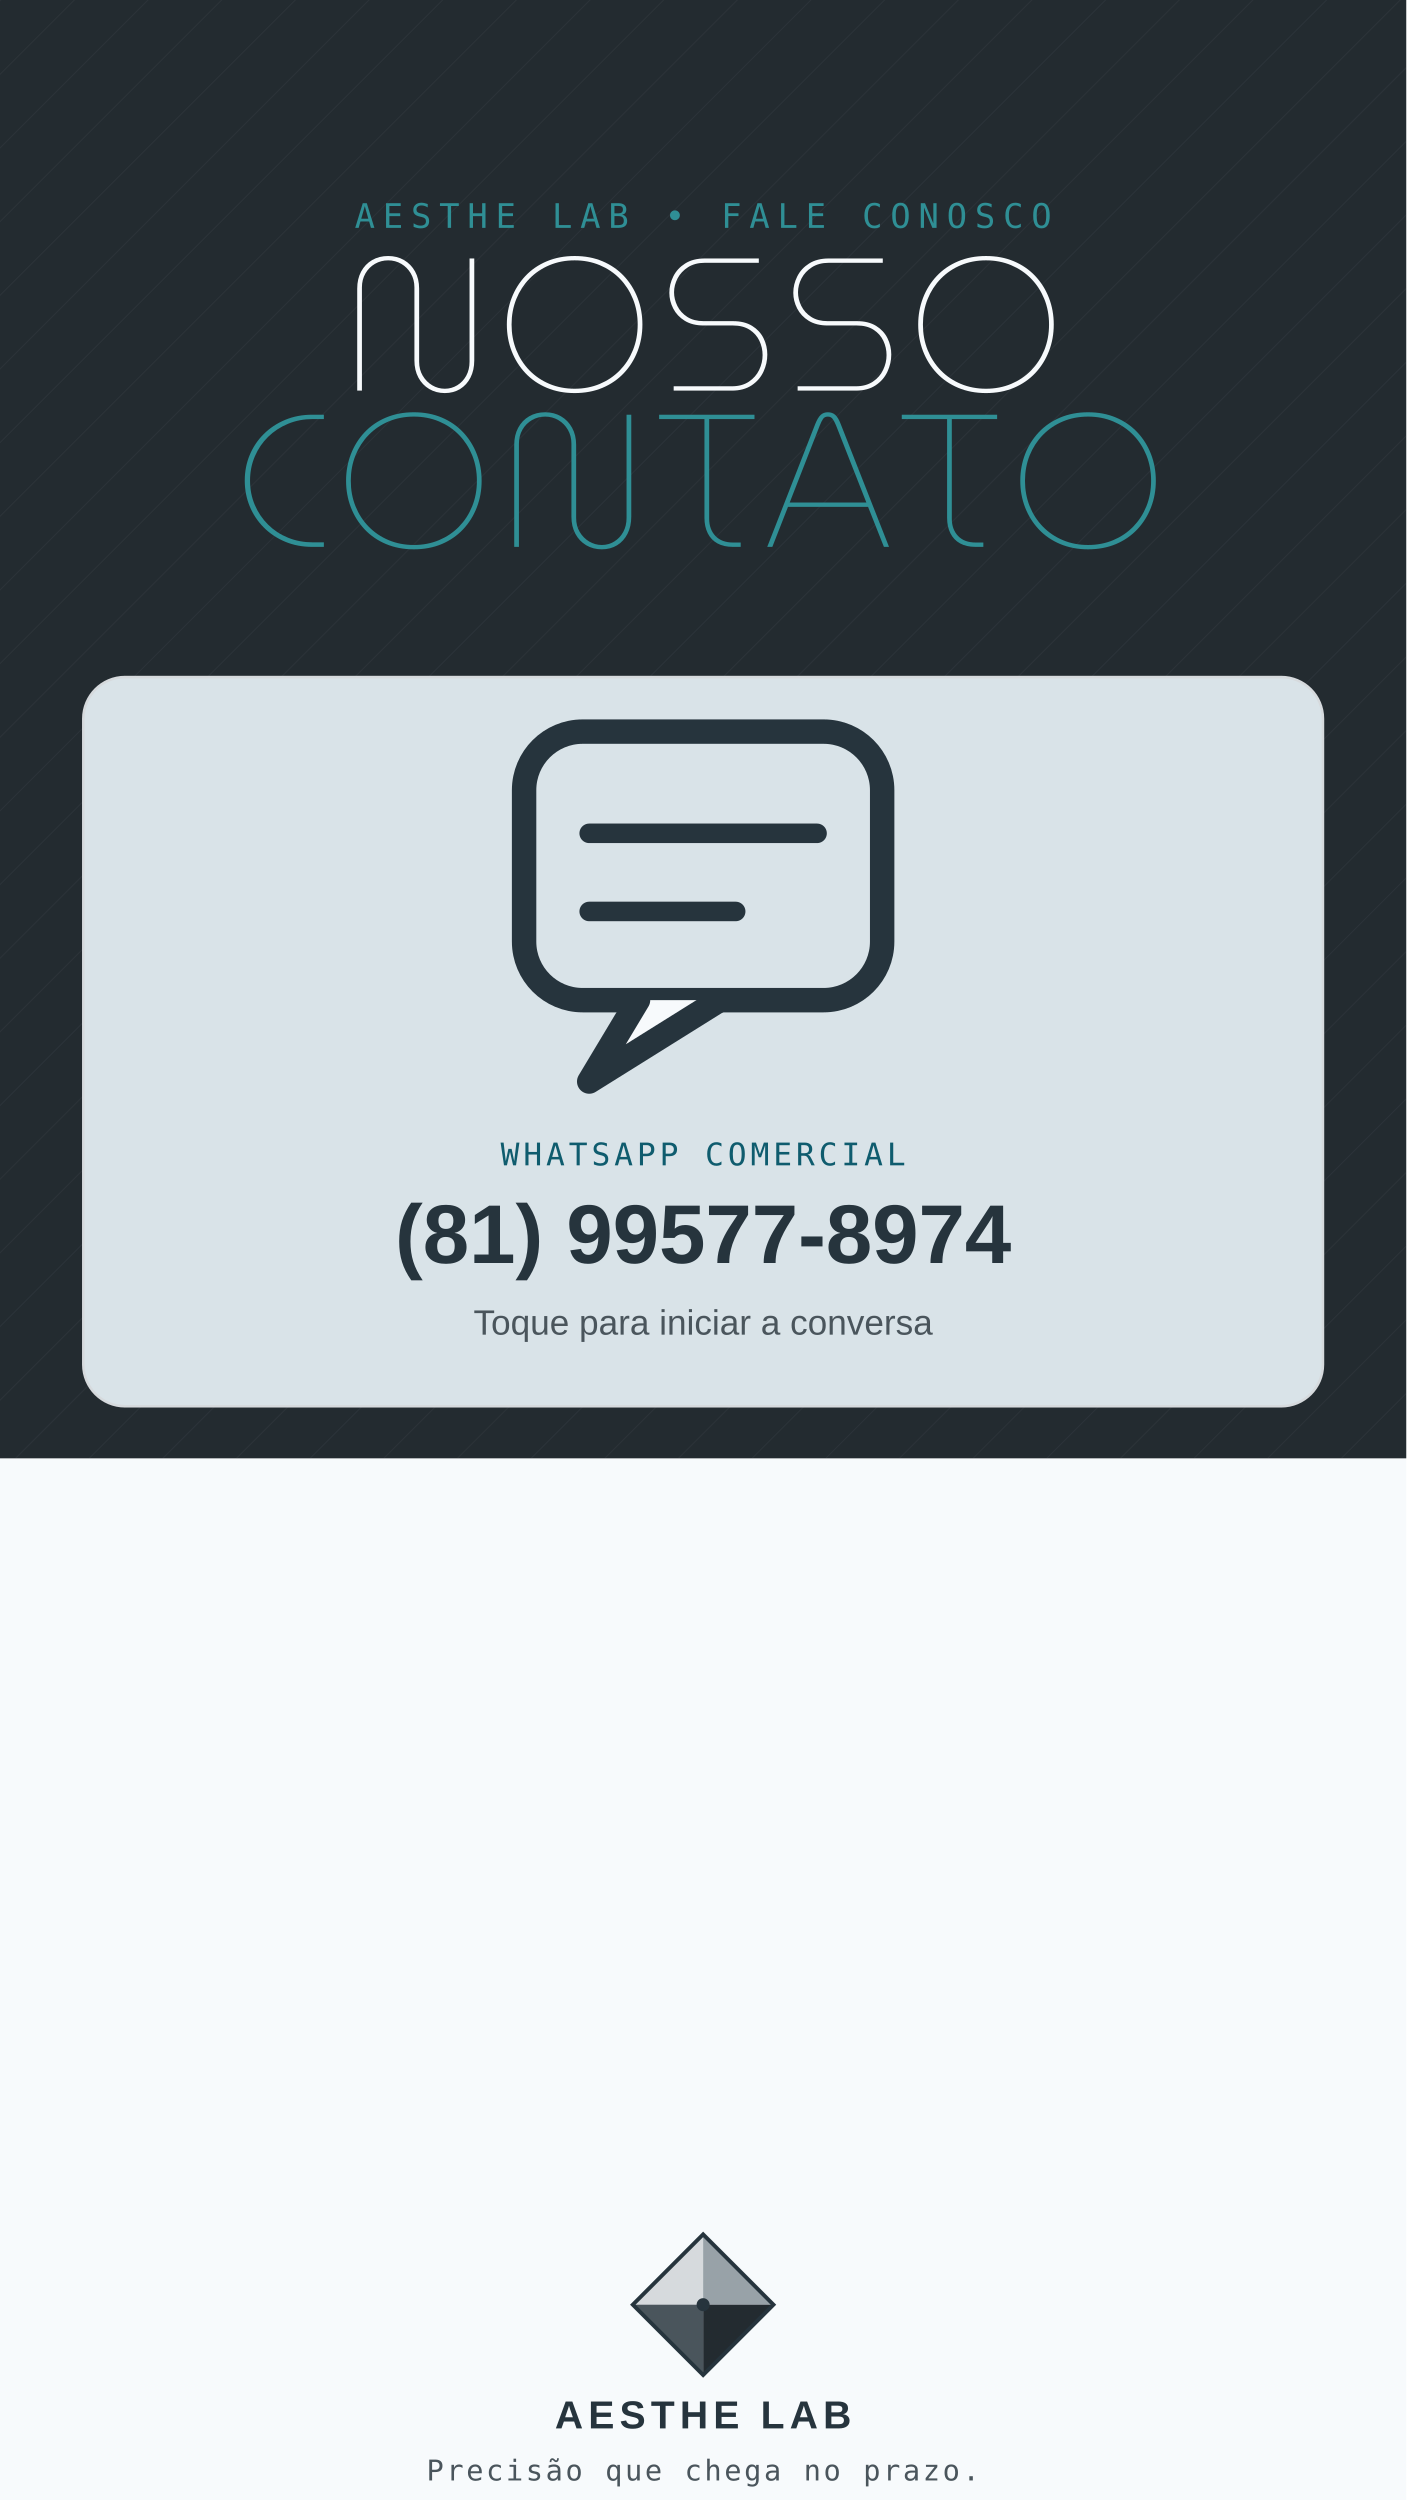
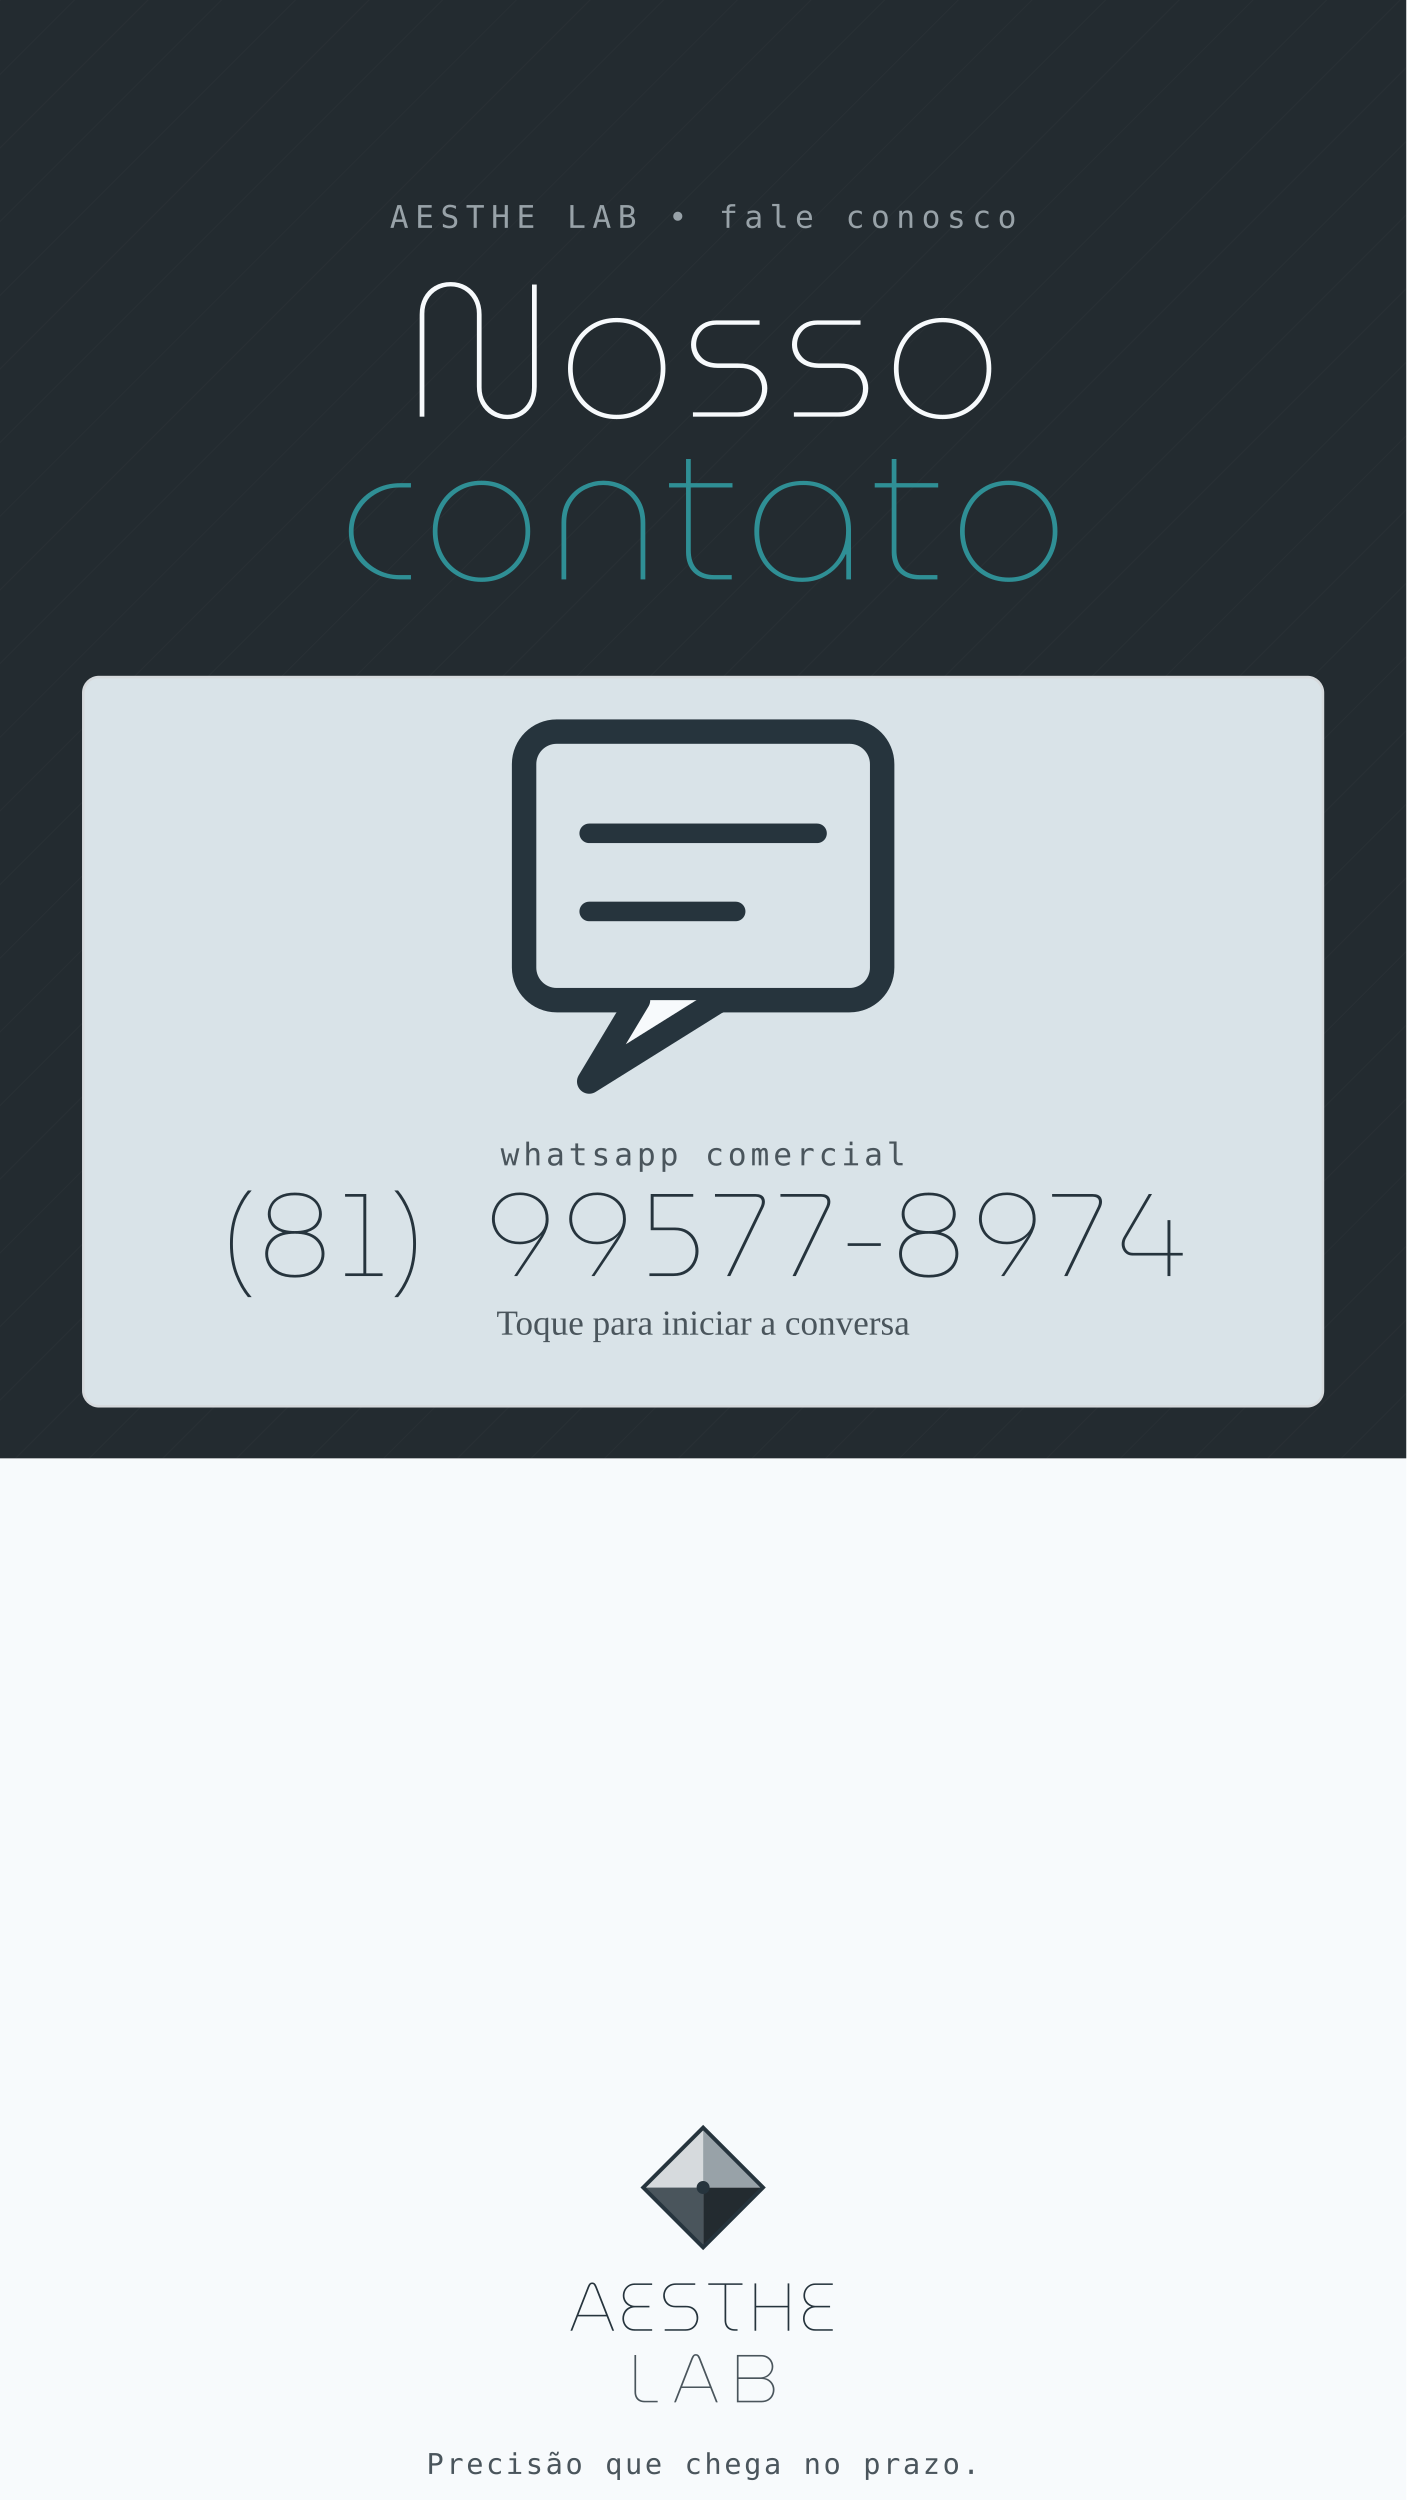
<svg xmlns="http://www.w3.org/2000/svg" viewBox="0 0 1080 1920" width="1080" height="1920">
  <rect width="1080" height="1920" fill="#F7FAFC" />
  <rect width="1080" height="1120" fill="#232B30" />
  <defs>
    <pattern id="hatch" width="40" height="40" patternTransform="rotate(45)" patternUnits="userSpaceOnUse">
-       <line x1="0" y1="0" x2="0" y2="40" stroke="#98A2A8" stroke-width="1" opacity="0.10" />
+       <line x1="0" y1="0" x2="0" y2="40" stroke="#98A2A8" stroke-width="1" opacity="0.06" />
    </pattern>
  </defs>
  <rect width="1080" height="1120" fill="url(#hatch)" />
-   <text x="540.0" y="175" text-anchor="middle" font-family="DejaVu Sans Mono, monospace" font-size="26" letter-spacing="6" fill="#2F8F95">AESTHE LAB • FALE CONOSCO</text>
+   <text x="540.0" y="175" text-anchor="middle" font-family="JetBrains Mono, DejaVu Sans Mono, monospace" font-size="24" letter-spacing="5" fill="#98A2A8">AESTHE LAB • fale conosco</text>
  <g>
-     <path fill="#F7FAFC" transform="translate(262.01,300) scale(0.145,-0.145)" d="M549 -13Q503 -13 466.5 8.5Q430 30 409.0 69.0Q388 108 388 160V547Q388 588 369.0 620.5Q350 653 318.5 671.5Q287 690 249 690Q211 690 179.0 671.5Q147 653 128.5 620.5Q110 588 110 547V0H85V540Q85 592 106.0 631.0Q127 670 164.0 691.5Q201 713 249 713Q296 713 333.0 691.5Q370 670 391.5 631.0Q413 592 413 540V153Q413 111 432.0 79.0Q451 47 482.0 28.5Q513 10 549 10Q585 10 615.0 28.5Q645 47 662.5 79.0Q680 111 680 153V700H705V160Q705 108 685.0 69.0Q665 30 630.0 8.5Q595 -13 549 -13Z" />
-     <path fill="#F7FAFC" transform="translate(380.56,300) scale(0.145,-0.145)" d="M419 -13Q338 -13 271.5 15.0Q205 43 158.0 93.0Q111 143 85.5 209.0Q60 275 60 350Q60 425 85.5 491.0Q111 557 158.0 607.0Q205 657 271.5 685.0Q338 713 419 713Q501 713 567.0 685.0Q633 657 680.0 607.0Q727 557 752.5 491.0Q778 425 778 350Q778 275 752.5 209.0Q727 143 680.0 93.0Q633 43 567.0 15.0Q501 -13 419 -13ZM419 10Q491 10 552.0 35.5Q613 61 658.0 107.0Q703 153 728.0 215.0Q753 277 753 350Q753 423 728.0 485.0Q703 547 658.0 593.0Q613 639 552.0 664.5Q491 690 419 690Q347 690 286.0 664.5Q225 639 180.0 593.0Q135 547 110.0 485.0Q85 423 85 350Q85 277 110.0 215.0Q135 153 180.0 107.0Q225 61 286.0 35.5Q347 10 419 10Z" />
-     <path fill="#F7FAFC" transform="translate(506.07,300) scale(0.145,-0.145)" d="M78 0V23H386Q440 23 476.5 47.5Q513 72 531.0 110.0Q549 148 549 188Q549 228 532.0 264.0Q515 300 480.0 322.5Q445 345 392 345H237Q177 345 136.5 370.0Q96 395 75.5 435.0Q55 475 55 518Q55 563 76.0 605.0Q97 647 139.0 673.5Q181 700 243 700H529V677H243Q191 677 154.5 654.0Q118 631 99.0 595.0Q80 559 80 521Q80 484 97.5 448.5Q115 413 150.0 390.5Q185 368 237 368H392Q453 368 493.5 343.0Q534 318 554.0 277.5Q574 237 574 191Q574 144 553.5 100.0Q533 56 491.0 28.0Q449 0 386 0Z" />
-     <path fill="#F7FAFC" transform="translate(601.27,300) scale(0.145,-0.145)" d="M78 0V23H386Q440 23 476.5 47.5Q513 72 531.0 110.0Q549 148 549 188Q549 228 532.0 264.0Q515 300 480.0 322.5Q445 345 392 345H237Q177 345 136.5 370.0Q96 395 75.5 435.0Q55 475 55 518Q55 563 76.0 605.0Q97 647 139.0 673.5Q181 700 243 700H529V677H243Q191 677 154.5 654.0Q118 631 99.0 595.0Q80 559 80 521Q80 484 97.5 448.5Q115 413 150.0 390.5Q185 368 237 368H392Q453 368 493.5 343.0Q534 318 554.0 277.5Q574 237 574 191Q574 144 553.5 100.0Q533 56 491.0 28.0Q449 0 386 0Z" />
-     <path fill="#F7FAFC" transform="translate(696.48,300) scale(0.145,-0.145)" d="M419 -13Q338 -13 271.5 15.0Q205 43 158.0 93.0Q111 143 85.5 209.0Q60 275 60 350Q60 425 85.5 491.0Q111 557 158.0 607.0Q205 657 271.5 685.0Q338 713 419 713Q501 713 567.0 685.0Q633 657 680.0 607.0Q727 557 752.5 491.0Q778 425 778 350Q778 275 752.5 209.0Q727 143 680.0 93.0Q633 43 567.0 15.0Q501 -13 419 -13ZM419 10Q491 10 552.0 35.5Q613 61 658.0 107.0Q703 153 728.0 215.0Q753 277 753 350Q753 423 728.0 485.0Q703 547 658.0 593.0Q613 639 552.0 664.5Q491 690 419 690Q347 690 286.0 664.5Q225 639 180.0 593.0Q135 547 110.0 485.0Q85 423 85 350Q85 277 110.0 215.0Q135 153 180.0 107.0Q225 61 286.0 35.5Q347 10 419 10Z" />
+     <path fill="#F7FAFC" transform="translate(309.98,320) scale(0.145,-0.145)" d="M549 -13Q503 -13 466.5 8.5Q430 30 409.0 69.0Q388 108 388 160V547Q388 588 369.0 620.5Q350 653 318.5 671.5Q287 690 249 690Q211 690 179.0 671.5Q147 653 128.5 620.5Q110 588 110 547V0H85V540Q85 592 106.0 631.0Q127 670 164.0 691.5Q201 713 249 713Q296 713 333.0 691.5Q370 670 391.5 631.0Q413 592 413 540V153Q413 111 432.0 79.0Q451 47 482.0 28.5Q513 10 549 10Q585 10 615.0 28.5Q645 47 662.5 79.0Q680 111 680 153V700H705V160Q705 108 685.0 69.0Q665 30 630.0 8.5Q595 -13 549 -13Z" />
+     <path fill="#F7FAFC" transform="translate(427.53,320) scale(0.145,-0.145)" d="M318 -13Q242 -13 184.0 22.5Q126 58 93.0 119.0Q60 180 60 255Q60 330 93.0 391.0Q126 452 184.0 487.5Q242 523 318 523Q394 523 452.0 487.5Q510 452 543.0 391.5Q576 331 576 255Q576 180 543.0 119.0Q510 58 452.0 22.5Q394 -13 318 -13ZM318 10Q386 10 438.5 42.5Q491 75 521.0 130.5Q551 186 551 255Q551 324 521.0 379.5Q491 435 438.5 467.5Q386 500 318 500Q250 500 197.5 467.5Q145 435 115.0 379.5Q85 324 85 255Q85 186 115.0 130.5Q145 75 197.5 42.5Q250 10 318 10Z" />
+     <path fill="#F7FAFC" transform="translate(522.75,320) scale(0.145,-0.145)" d="M65 0V23H300Q343 23 372.0 41.5Q401 60 416.0 89.0Q431 118 431 148Q431 176 418.5 201.0Q406 226 380.0 242.0Q354 258 314 258H200Q151 258 118.5 275.5Q86 293 70.5 321.5Q55 350 55 381Q55 414 70.5 443.5Q86 473 116.5 491.5Q147 510 191 510H418V487H194Q139 487 110.5 454.5Q82 422 82 382Q82 344 111.5 313.0Q141 282 203 282H305Q359 282 393.0 263.0Q427 244 443.0 214.0Q459 184 459 150Q459 114 441.0 79.5Q423 45 390.0 22.5Q357 0 310 0Z" />
+     <path fill="#F7FAFC" transform="translate(600.27,320) scale(0.145,-0.145)" d="M65 0V23H300Q343 23 372.0 41.5Q401 60 416.0 89.0Q431 118 431 148Q431 176 418.5 201.0Q406 226 380.0 242.0Q354 258 314 258H200Q151 258 118.5 275.5Q86 293 70.5 321.5Q55 350 55 381Q55 414 70.5 443.5Q86 473 116.5 491.5Q147 510 191 510H418V487H194Q139 487 110.5 454.5Q82 422 82 382Q82 344 111.5 313.0Q141 282 203 282H305Q359 282 393.0 263.0Q427 244 443.0 214.0Q459 184 459 150Q459 114 441.0 79.5Q423 45 390.0 22.5Q357 0 310 0Z" />
+     <path fill="#F7FAFC" transform="translate(677.80,320) scale(0.145,-0.145)" d="M318 -13Q242 -13 184.0 22.5Q126 58 93.0 119.0Q60 180 60 255Q60 330 93.0 391.0Q126 452 184.0 487.5Q242 523 318 523Q394 523 452.0 487.5Q510 452 543.0 391.5Q576 331 576 255Q576 180 543.0 119.0Q510 58 452.0 22.5Q394 -13 318 -13ZM318 10Q386 10 438.5 42.5Q491 75 521.0 130.5Q551 186 551 255Q551 324 521.0 379.5Q491 435 438.5 467.5Q386 500 318 500Q250 500 197.5 467.5Q145 435 115.0 379.5Q85 324 85 255Q85 186 115.0 130.5Q145 75 197.5 42.5Q250 10 318 10Z" />
  </g>
  <g>
-     <path fill="#2F8F95" transform="translate(183.62,420) scale(0.145,-0.145)" d="M387 0Q309 0 243.5 27.5Q178 55 130.0 103.5Q82 152 56.0 215.5Q30 279 30 351Q30 423 56.0 486.0Q82 549 130.0 597.0Q178 645 243.5 672.5Q309 700 387 700H449V677H390Q320 677 259.5 652.0Q199 627 154.0 583.0Q109 539 83.5 479.5Q58 420 58 351Q58 281 83.5 221.5Q109 162 154.0 117.5Q199 73 259.5 48.5Q320 24 390 24H449V0Z" />
-     <path fill="#2F8F95" transform="translate(257.08,420) scale(0.145,-0.145)" d="M419 -13Q338 -13 271.5 15.0Q205 43 158.0 93.0Q111 143 85.5 209.0Q60 275 60 350Q60 425 85.5 491.0Q111 557 158.0 607.0Q205 657 271.5 685.0Q338 713 419 713Q501 713 567.0 685.0Q633 657 680.0 607.0Q727 557 752.5 491.0Q778 425 778 350Q778 275 752.5 209.0Q727 143 680.0 93.0Q633 43 567.0 15.0Q501 -13 419 -13ZM419 10Q491 10 552.0 35.5Q613 61 658.0 107.0Q703 153 728.0 215.0Q753 277 753 350Q753 423 728.0 485.0Q703 547 658.0 593.0Q613 639 552.0 664.5Q491 690 419 690Q347 690 286.0 664.5Q225 639 180.0 593.0Q135 547 110.0 485.0Q85 423 85 350Q85 277 110.0 215.0Q135 153 180.0 107.0Q225 61 286.0 35.5Q347 10 419 10Z" />
-     <path fill="#2F8F95" transform="translate(382.59,420) scale(0.145,-0.145)" d="M549 -13Q503 -13 466.5 8.5Q430 30 409.0 69.0Q388 108 388 160V547Q388 588 369.0 620.5Q350 653 318.5 671.5Q287 690 249 690Q211 690 179.0 671.5Q147 653 128.5 620.5Q110 588 110 547V0H85V540Q85 592 106.0 631.0Q127 670 164.0 691.5Q201 713 249 713Q296 713 333.0 691.5Q370 670 391.5 631.0Q413 592 413 540V153Q413 111 432.0 79.0Q451 47 482.0 28.5Q513 10 549 10Q585 10 615.0 28.5Q645 47 662.5 79.0Q680 111 680 153V700H705V160Q705 108 685.0 69.0Q665 30 630.0 8.5Q595 -13 549 -13Z" />
-     <path fill="#2F8F95" transform="translate(501.14,420) scale(0.145,-0.145)" d="M425 0Q377 0 343.5 18.5Q310 37 292.5 72.0Q275 107 275 154V677H35V700H540V677H300V149Q300 93 333.0 58.0Q366 23 427 23H467V0Z" />
-     <path fill="#2F8F95" transform="translate(588.51,420) scale(0.145,-0.145)" d="M5 0 259 650Q273 685 288.0 699.0Q303 713 326 713Q350 713 365.5 699.0Q381 685 394 651L650 0H623L539 212H115L32 0ZM124 235H530L370 642Q361 664 352.0 677.0Q343 690 326 690Q309 690 300.5 677.5Q292 665 283 642Z" />
-     <path fill="#2F8F95" transform="translate(687.49,420) scale(0.145,-0.145)" d="M425 0Q377 0 343.5 18.5Q310 37 292.5 72.0Q275 107 275 154V677H35V700H540V677H300V149Q300 93 333.0 58.0Q366 23 427 23H467V0Z" />
-     <path fill="#2F8F95" transform="translate(774.87,420) scale(0.145,-0.145)" d="M419 -13Q338 -13 271.5 15.0Q205 43 158.0 93.0Q111 143 85.5 209.0Q60 275 60 350Q60 425 85.5 491.0Q111 557 158.0 607.0Q205 657 271.5 685.0Q338 713 419 713Q501 713 567.0 685.0Q633 657 680.0 607.0Q727 557 752.5 491.0Q778 425 778 350Q778 275 752.5 209.0Q727 143 680.0 93.0Q633 43 567.0 15.0Q501 -13 419 -13ZM419 10Q491 10 552.0 35.5Q613 61 658.0 107.0Q703 153 728.0 215.0Q753 277 753 350Q753 423 728.0 485.0Q703 547 658.0 593.0Q613 639 552.0 664.5Q491 690 419 690Q347 690 286.0 664.5Q225 639 180.0 593.0Q135 547 110.0 485.0Q85 423 85 350Q85 277 110.0 215.0Q135 153 180.0 107.0Q225 61 286.0 35.5Q347 10 419 10Z" />
+     <path fill="#2F8F95" transform="translate(259.20,445) scale(0.145,-0.145)" d="M335 0Q256 0 194.0 34.0Q132 68 96.0 125.5Q60 183 60 255Q60 327 96.0 384.5Q132 442 194.0 476.0Q256 510 335 510H389V487H327Q263 487 208.0 456.0Q153 425 119.0 372.5Q85 320 85 255Q85 190 119.0 137.5Q153 85 208.0 54.0Q263 23 327 23H389V0Z" />
+     <path fill="#2F8F95" transform="translate(323.68,445) scale(0.145,-0.145)" d="M318 -13Q242 -13 184.0 22.5Q126 58 93.0 119.0Q60 180 60 255Q60 330 93.0 391.0Q126 452 184.0 487.5Q242 523 318 523Q394 523 452.0 487.5Q510 452 543.0 391.5Q576 331 576 255Q576 180 543.0 119.0Q510 58 452.0 22.5Q394 -13 318 -13ZM318 10Q386 10 438.5 42.5Q491 75 521.0 130.5Q551 186 551 255Q551 324 521.0 379.5Q491 435 438.5 467.5Q386 500 318 500Q250 500 197.5 467.5Q145 435 115.0 379.5Q85 324 85 255Q85 186 115.0 130.5Q145 75 197.5 42.5Q250 10 318 10Z" />
+     <path fill="#2F8F95" transform="translate(418.90,445) scale(0.145,-0.145)" d="M85 0V299Q85 374 117.5 423.5Q150 473 201.0 498.0Q252 523 307 523Q363 523 413.5 498.0Q464 473 496.5 423.5Q529 374 529 299V0H504V295Q504 363 475.5 408.5Q447 454 401.5 477.0Q356 500 306 500Q257 500 212.0 477.5Q167 455 138.5 409.5Q110 364 110 295V0Z" />
+     <path fill="#2F8F95" transform="translate(510.93,445) scale(0.145,-0.145)" d="M255 0Q187 0 148.5 39.0Q110 78 110 145V638H135V155Q135 91 166.5 57.0Q198 23 262 23H352V0ZM20 487V510H356V487Z" />
+     <path fill="#2F8F95" transform="translate(570.62,445) scale(0.145,-0.145)" d="M314 -13Q233 -13 176.0 22.5Q119 58 89.5 119.0Q60 180 60 256Q60 332 91.5 392.0Q123 452 181.5 487.0Q240 522 321 522Q395 522 451.5 488.0Q508 454 540.0 396.0Q572 338 572 264V0H547V133H544Q530 101 499.0 67.0Q468 33 421.5 10.0Q375 -13 314 -13ZM314 9Q380 9 432.5 41.0Q485 73 515.5 129.5Q546 186 546 258Q546 328 518.0 382.5Q490 437 439.0 468.5Q388 500 319 500Q246 500 194.0 467.5Q142 435 114.0 378.5Q86 322 86 250Q86 184 112.5 129.0Q139 74 190.0 41.5Q241 9 314 9Z" />
+     <path fill="#2F8F95" transform="translate(668.89,445) scale(0.145,-0.145)" d="M255 0Q187 0 148.5 39.0Q110 78 110 145V638H135V155Q135 91 166.5 57.0Q198 23 262 23H352V0ZM20 487V510H356V487Z" />
+     <path fill="#2F8F95" transform="translate(728.59,445) scale(0.145,-0.145)" d="M318 -13Q242 -13 184.0 22.5Q126 58 93.0 119.0Q60 180 60 255Q60 330 93.0 391.0Q126 452 184.0 487.5Q242 523 318 523Q394 523 452.0 487.5Q510 452 543.0 391.5Q576 331 576 255Q576 180 543.0 119.0Q510 58 452.0 22.5Q394 -13 318 -13ZM318 10Q386 10 438.5 42.5Q491 75 521.0 130.5Q551 186 551 255Q551 324 521.0 379.5Q491 435 438.5 467.5Q386 500 318 500Q250 500 197.5 467.5Q145 435 115.0 379.5Q85 324 85 255Q85 186 115.0 130.5Q145 75 197.5 42.5Q250 10 318 10Z" />
  </g>
-   <rect x="64" y="520" width="952" height="560" rx="32" fill="#D9E3E8" stroke="#D6DADD" stroke-width="2" />
-   <rect x="402.5" y="561.875" width="275.0" height="206.25" rx="45.0" fill="none" stroke="#26343D" stroke-width="18.75" stroke-linejoin="round" />
+   <rect x="64" y="520" width="952" height="560" rx="12" fill="#D9E3E8" stroke="#D6DADD" stroke-width="2" />
+   <rect x="402.5" y="561.875" width="275.0" height="206.25" rx="25.0" fill="none" stroke="#26343D" stroke-width="18.75" stroke-linejoin="round" />
  <path d="M 490.0,768.125 L 452.5,830.625 L 552.5,768.125" fill="#F7FAFC" stroke="#26343D" stroke-width="18.75" stroke-linejoin="round" stroke-linecap="round" />
  <line x1="452.5" y1="640.0" x2="627.5" y2="640.0" stroke="#26343D" stroke-width="15.0" stroke-linecap="round" />
  <line x1="452.5" y1="700.0" x2="565.0" y2="700.0" stroke="#26343D" stroke-width="15.0" stroke-linecap="round" />
-   <text x="540.0" y="895" text-anchor="middle" font-family="DejaVu Sans Mono, monospace" font-size="24" letter-spacing="3" fill="#0F5C6E">WHATSAPP COMERCIAL</text>
-   <text x="540.0" y="970" text-anchor="middle" font-family="Liberation Sans, sans-serif" font-weight="bold" font-size="64" fill="#26343D">(81) 99577-8974</text>
-   <text x="540.0" y="1025" text-anchor="middle" font-family="Liberation Sans, sans-serif" font-size="27" fill="#4A555C">Toque para iniciar a conversa</text>
-   <g transform="translate(540.0,1770)">
-     <polygon points="-54,0 0,-54 0,0" fill="#D6DADD" />
-     <polygon points="0,-54 54,0 0,0" fill="#98A2A8" />
-     <polygon points="54,0 0,54 0,0" fill="#232B30" />
-     <polygon points="0,54 -54,0 0,0" fill="#4A555C" />
-     <polygon points="-54,0 0,-54 54,0 0,54" fill="none" stroke="#26343D" stroke-width="3" />
+   <text x="540.0" y="895" text-anchor="middle" font-family="JetBrains Mono, DejaVu Sans Mono, monospace" font-size="24" letter-spacing="3" fill="#4A555C">whatsapp comercial</text>
+   <g>
+     <path fill="#26343D" transform="translate(166.27,980) scale(0.09,-0.09)" d="M268 -180Q204 -103 159.5 10.5Q115 124 115 275Q115 426 159.5 540.0Q204 654 268 730H300Q232 654 186.0 540.0Q140 426 140 275Q140 124 186.0 10.5Q232 -103 300 -180Z" />
+     <path fill="#26343D" transform="translate(198.27,980) scale(0.09,-0.09)" d="M313 -13Q225 -13 169.0 16.0Q113 45 86.5 91.5Q60 138 60 189Q60 226 73.5 261.5Q87 297 119.5 326.5Q152 356 209 373Q140 395 111.0 438.0Q82 481 82 527Q82 573 106.5 615.5Q131 658 182.5 685.0Q234 712 313 712Q393 712 444.0 685.0Q495 658 519.5 615.5Q544 573 544 527Q544 481 515.0 438.0Q486 395 417 373Q474 356 506.5 326.5Q539 297 552.5 261.5Q566 226 566 189Q566 138 539.5 91.5Q513 45 457.0 16.0Q401 -13 313 -13ZM313 10Q392 10 442.5 36.5Q493 63 517.0 104.0Q541 145 541 188Q541 263 484.5 312.0Q428 361 313 361Q198 361 141.5 312.0Q85 263 85 188Q85 145 109.0 104.0Q133 63 183.5 36.5Q234 10 313 10ZM313 384Q416 384 467.5 424.0Q519 464 519 536Q519 575 496.5 610.0Q474 645 428.5 667.0Q383 689 313 689Q244 689 198.0 667.0Q152 645 129.5 610.0Q107 575 107 536Q107 464 158.5 424.0Q210 384 313 384Z" />
+     <path fill="#26343D" transform="translate(259.61,980) scale(0.09,-0.09)" d="M61 0V23H216V677H60V700H241V23H380V0Z" />
+     <path fill="#26343D" transform="translate(302.86,980) scale(0.09,-0.09)" d="M0 -180Q68 -103 114.0 10.5Q160 124 160 275Q160 426 114.0 540.0Q68 654 0 730H32Q96 654 140.5 540.0Q185 426 185 275Q185 124 140.5 10.5Q96 -103 32 -180Z" />
+     <path fill="#26343D" transform="translate(372.38,980) scale(0.09,-0.09)" d="M250 0 484 352Q447 308 398.5 289.5Q350 271 298 271Q219 271 166.0 302.5Q113 334 86.5 383.5Q60 433 60 487Q60 543 87.0 595.0Q114 647 167.5 680.0Q221 713 300 713Q361 713 417.0 687.5Q473 662 508.5 611.5Q544 561 544 485Q544 445 532.0 408.5Q520 372 497.5 333.5Q475 295 442 247L276 0ZM299 293Q354 293 404.0 316.0Q454 339 486.5 382.0Q519 425 519 485Q519 553 487.0 599.0Q455 645 405.0 668.0Q355 691 300 691Q229 691 181.0 661.5Q133 632 109.0 585.5Q85 539 85 489Q85 439 108.0 394.0Q131 349 178.5 321.0Q226 293 299 293Z" />
+     <path fill="#26343D" transform="translate(431.74,980) scale(0.09,-0.09)" d="M250 0 484 352Q447 308 398.5 289.5Q350 271 298 271Q219 271 166.0 302.5Q113 334 86.5 383.5Q60 433 60 487Q60 543 87.0 595.0Q114 647 167.5 680.0Q221 713 300 713Q361 713 417.0 687.5Q473 662 508.5 611.5Q544 561 544 485Q544 445 532.0 408.5Q520 372 497.5 333.5Q475 295 442 247L276 0ZM299 293Q354 293 404.0 316.0Q454 339 486.5 382.0Q519 425 519 485Q519 553 487.0 599.0Q455 645 405.0 668.0Q355 691 300 691Q229 691 181.0 661.5Q133 632 109.0 585.5Q85 539 85 489Q85 439 108.0 394.0Q131 349 178.5 321.0Q226 293 299 293Z" />
+     <path fill="#26343D" transform="translate(491.10,980) scale(0.09,-0.09)" d="M85 0V23H288Q351 23 393.5 51.0Q436 79 457.0 122.5Q478 166 478 213Q478 258 458.0 299.0Q438 340 398.5 365.5Q359 391 298 391H96V700H459V677H121V414H303Q370 414 414.5 385.0Q459 356 481.5 310.0Q504 264 504 213Q504 160 480.0 111.0Q456 62 409.0 31.0Q362 0 291 0Z" />
+     <path fill="#26343D" transform="translate(546.86,980) scale(0.09,-0.09)" d="M128 0 409 580Q425 610 425 634Q425 653 411.5 665.0Q398 677 364 677H25V700H370Q401 700 418.5 691.0Q436 682 443.5 667.0Q451 652 451 635Q451 622 447.5 608.5Q444 595 438 583L156 0Z" />
+     <path fill="#26343D" transform="translate(597.13,980) scale(0.09,-0.09)" d="M128 0 409 580Q425 610 425 634Q425 653 411.5 665.0Q398 677 364 677H25V700H370Q401 700 418.5 691.0Q436 682 443.5 667.0Q451 652 451 635Q451 622 447.5 608.5Q444 595 438 583L156 0Z" />
+     <path fill="#26343D" transform="translate(647.40,980) scale(0.09,-0.09)" d="M40 257V280H323V257Z" />
+     <path fill="#26343D" transform="translate(685.07,980) scale(0.09,-0.09)" d="M313 -13Q225 -13 169.0 16.0Q113 45 86.5 91.5Q60 138 60 189Q60 226 73.5 261.5Q87 297 119.5 326.5Q152 356 209 373Q140 395 111.0 438.0Q82 481 82 527Q82 573 106.5 615.5Q131 658 182.5 685.0Q234 712 313 712Q393 712 444.0 685.0Q495 658 519.5 615.5Q544 573 544 527Q544 481 515.0 438.0Q486 395 417 373Q474 356 506.5 326.5Q539 297 552.5 261.5Q566 226 566 189Q566 138 539.5 91.5Q513 45 457.0 16.0Q401 -13 313 -13ZM313 10Q392 10 442.5 36.5Q493 63 517.0 104.0Q541 145 541 188Q541 263 484.5 312.0Q428 361 313 361Q198 361 141.5 312.0Q85 263 85 188Q85 145 109.0 104.0Q133 63 183.5 36.5Q234 10 313 10ZM313 384Q416 384 467.5 424.0Q519 464 519 536Q519 575 496.5 610.0Q474 645 428.5 667.0Q383 689 313 689Q244 689 198.0 667.0Q152 645 129.5 610.0Q107 575 107 536Q107 464 158.5 424.0Q210 384 313 384Z" />
+     <path fill="#26343D" transform="translate(746.41,980) scale(0.09,-0.09)" d="M250 0 484 352Q447 308 398.5 289.5Q350 271 298 271Q219 271 166.0 302.5Q113 334 86.5 383.5Q60 433 60 487Q60 543 87.0 595.0Q114 647 167.5 680.0Q221 713 300 713Q361 713 417.0 687.5Q473 662 508.5 611.5Q544 561 544 485Q544 445 532.0 408.5Q520 372 497.5 333.5Q475 295 442 247L276 0ZM299 293Q354 293 404.0 316.0Q454 339 486.5 382.0Q519 425 519 485Q519 553 487.0 599.0Q455 645 405.0 668.0Q355 691 300 691Q229 691 181.0 661.5Q133 632 109.0 585.5Q85 539 85 489Q85 439 108.0 394.0Q131 349 178.5 321.0Q226 293 299 293Z" />
+     <path fill="#26343D" transform="translate(805.77,980) scale(0.09,-0.09)" d="M128 0 409 580Q425 610 425 634Q425 653 411.5 665.0Q398 677 364 677H25V700H370Q401 700 418.5 691.0Q436 682 443.5 667.0Q451 652 451 635Q451 622 447.5 608.5Q444 595 438 583L156 0Z" />
+     <path fill="#26343D" transform="translate(856.04,980) scale(0.09,-0.09)" d="M451 0V175H153Q123 175 102.5 189.0Q82 203 71.0 225.5Q60 248 60 273Q60 288 64.0 302.5Q68 317 75 330L291 700H319L99 325Q92 313 88.5 300.0Q85 287 85 273Q85 244 103.0 221.0Q121 198 156 198H451V477H476V198H581V175H476V0Z" />
+   </g>
+   <text x="540.0" y="1025" text-anchor="middle" font-family="Source Sans 3, Source Sans Pro, Liberation Sans, sans-serif" font-size="27" fill="#4A555C">Toque para iniciar a conversa</text>
+   <g transform="translate(540.0,1680)">
+     <polygon points="-46,0 0,-46 0,0" fill="#D6DADD" />
+     <polygon points="0,-46 46,0 0,0" fill="#98A2A8" />
+     <polygon points="46,0 0,46 0,0" fill="#232B30" />
+     <polygon points="0,46 -46,0 0,0" fill="#4A555C" />
+     <polygon points="-46,0 0,-46 46,0 0,46" fill="none" stroke="#26343D" stroke-width="3" />
    <circle cx="0" cy="0" r="5" fill="#26343D" />
  </g>
-   <text x="540.0" y="1865" text-anchor="middle" font-family="Liberation Sans, sans-serif" font-weight="bold" font-size="30" letter-spacing="4" fill="#26343D">AESTHE LAB</text>
-   <text x="540.0" y="1905" text-anchor="middle" font-family="DejaVu Sans Mono, monospace" font-size="22" letter-spacing="2" fill="#4A555C">Precisão que chega no prazo.</text>
+   <g>
+     <path fill="#26343D" transform="translate(437.84,1790) scale(0.052,-0.052)" d="M5 0 259 650Q273 685 288.0 699.0Q303 713 326 713Q350 713 365.5 699.0Q381 685 394 651L650 0H623L539 212H115L32 0ZM124 235H530L370 642Q361 664 352.0 677.0Q343 690 326 690Q309 690 300.5 677.5Q292 665 283 642Z" />
+     <path fill="#26343D" transform="translate(474.90,1790) scale(0.052,-0.052)" d="M238 0Q180 0 140.0 26.5Q100 53 79.5 95.0Q59 137 59 182Q59 238 89.0 287.5Q119 337 180 356Q120 380 92.5 424.5Q65 469 65 518Q65 568 88.0 609.0Q111 650 150.5 674.5Q190 699 239 699H499V676H242Q197 676 163.0 655.0Q129 634 109.5 598.0Q90 562 90 518Q90 478 111.0 443.5Q132 409 167.5 388.5Q203 368 248 368H459V345H255Q198 345 160.0 321.0Q122 297 103.0 259.5Q84 222 84 181Q84 141 102.0 105.0Q120 69 156.0 46.0Q192 23 245 23H499V0Z" />
+     <path fill="#26343D" transform="translate(506.44,1790) scale(0.052,-0.052)" d="M78 0V23H386Q440 23 476.5 47.5Q513 72 531.0 110.0Q549 148 549 188Q549 228 532.0 264.0Q515 300 480.0 322.5Q445 345 392 345H237Q177 345 136.5 370.0Q96 395 75.5 435.0Q55 475 55 518Q55 563 76.0 605.0Q97 647 139.0 673.5Q181 700 243 700H529V677H243Q191 677 154.5 654.0Q118 631 99.0 595.0Q80 559 80 521Q80 484 97.5 448.5Q115 413 150.0 390.5Q185 368 237 368H392Q453 368 493.5 343.0Q534 318 554.0 277.5Q574 237 574 191Q574 144 553.5 100.0Q533 56 491.0 28.0Q449 0 386 0Z" />
+     <path fill="#26343D" transform="translate(542.15,1790) scale(0.052,-0.052)" d="M425 0Q377 0 343.5 18.5Q310 37 292.5 72.0Q275 107 275 154V677H35V700H540V677H300V149Q300 93 333.0 58.0Q366 23 427 23H467V0Z" />
+     <path fill="#26343D" transform="translate(575.05,1790) scale(0.052,-0.052)" d="M85 0V699H110V368H574V699H599V0H574V345H110V0Z" />
+     <path fill="#26343D" transform="translate(613.62,1790) scale(0.052,-0.052)" d="M238 0Q180 0 140.0 26.5Q100 53 79.5 95.0Q59 137 59 182Q59 238 89.0 287.5Q119 337 180 356Q120 380 92.5 424.5Q65 469 65 518Q65 568 88.0 609.0Q111 650 150.5 674.5Q190 699 239 699H499V676H242Q197 676 163.0 655.0Q129 634 109.5 598.0Q90 562 90 518Q90 478 111.0 443.5Q132 409 167.5 388.5Q203 368 248 368H459V345H255Q198 345 160.0 321.0Q122 297 103.0 259.5Q84 222 84 181Q84 141 102.0 105.0Q120 69 156.0 46.0Q192 23 245 23H499V0Z" />
+   </g>
+   <g>
+     <path fill="#4A555C" transform="translate(482.83,1845) scale(0.052,-0.052)" d="M235 0Q187 0 153.5 18.5Q120 37 102.5 72.0Q85 107 85 154V699H110V149Q110 93 143.0 58.0Q176 23 237 23H428V0Z" />
+     <path fill="#4A555C" transform="translate(517.43,1845) scale(0.052,-0.052)" d="M5 0 259 650Q273 685 288.0 699.0Q303 713 326 713Q350 713 365.5 699.0Q381 685 394 651L650 0H623L539 212H115L32 0ZM124 235H530L370 642Q361 664 352.0 677.0Q343 690 326 690Q309 690 300.5 677.5Q292 665 283 642Z" />
+     <path fill="#4A555C" transform="translate(561.49,1845) scale(0.052,-0.052)" d="M85 0V700H445Q503 700 542.5 675.0Q582 650 603.0 610.5Q624 571 624 526Q624 491 608.0 456.5Q592 422 563.0 396.0Q534 370 493 360Q539 353 572.0 327.5Q605 302 623.0 265.5Q641 229 641 187Q641 141 620.0 98.0Q599 55 555.0 27.5Q511 0 443 0ZM110 24H449Q505 24 542.0 47.5Q579 71 597.5 108.5Q616 146 616 187Q616 227 596.0 263.0Q576 299 537.5 322.0Q499 345 441 345H110ZM110 369H426Q480 369 519.0 392.0Q558 415 578.5 451.0Q599 487 599 526Q599 565 580.5 599.5Q562 634 526.5 655.5Q491 677 441 677H110Z" />
+   </g>
+   <text x="540.0" y="1900" text-anchor="middle" font-family="JetBrains Mono, DejaVu Sans Mono, monospace" font-size="22" letter-spacing="2" fill="#4A555C">Precisão que chega no prazo.</text>
</svg>
